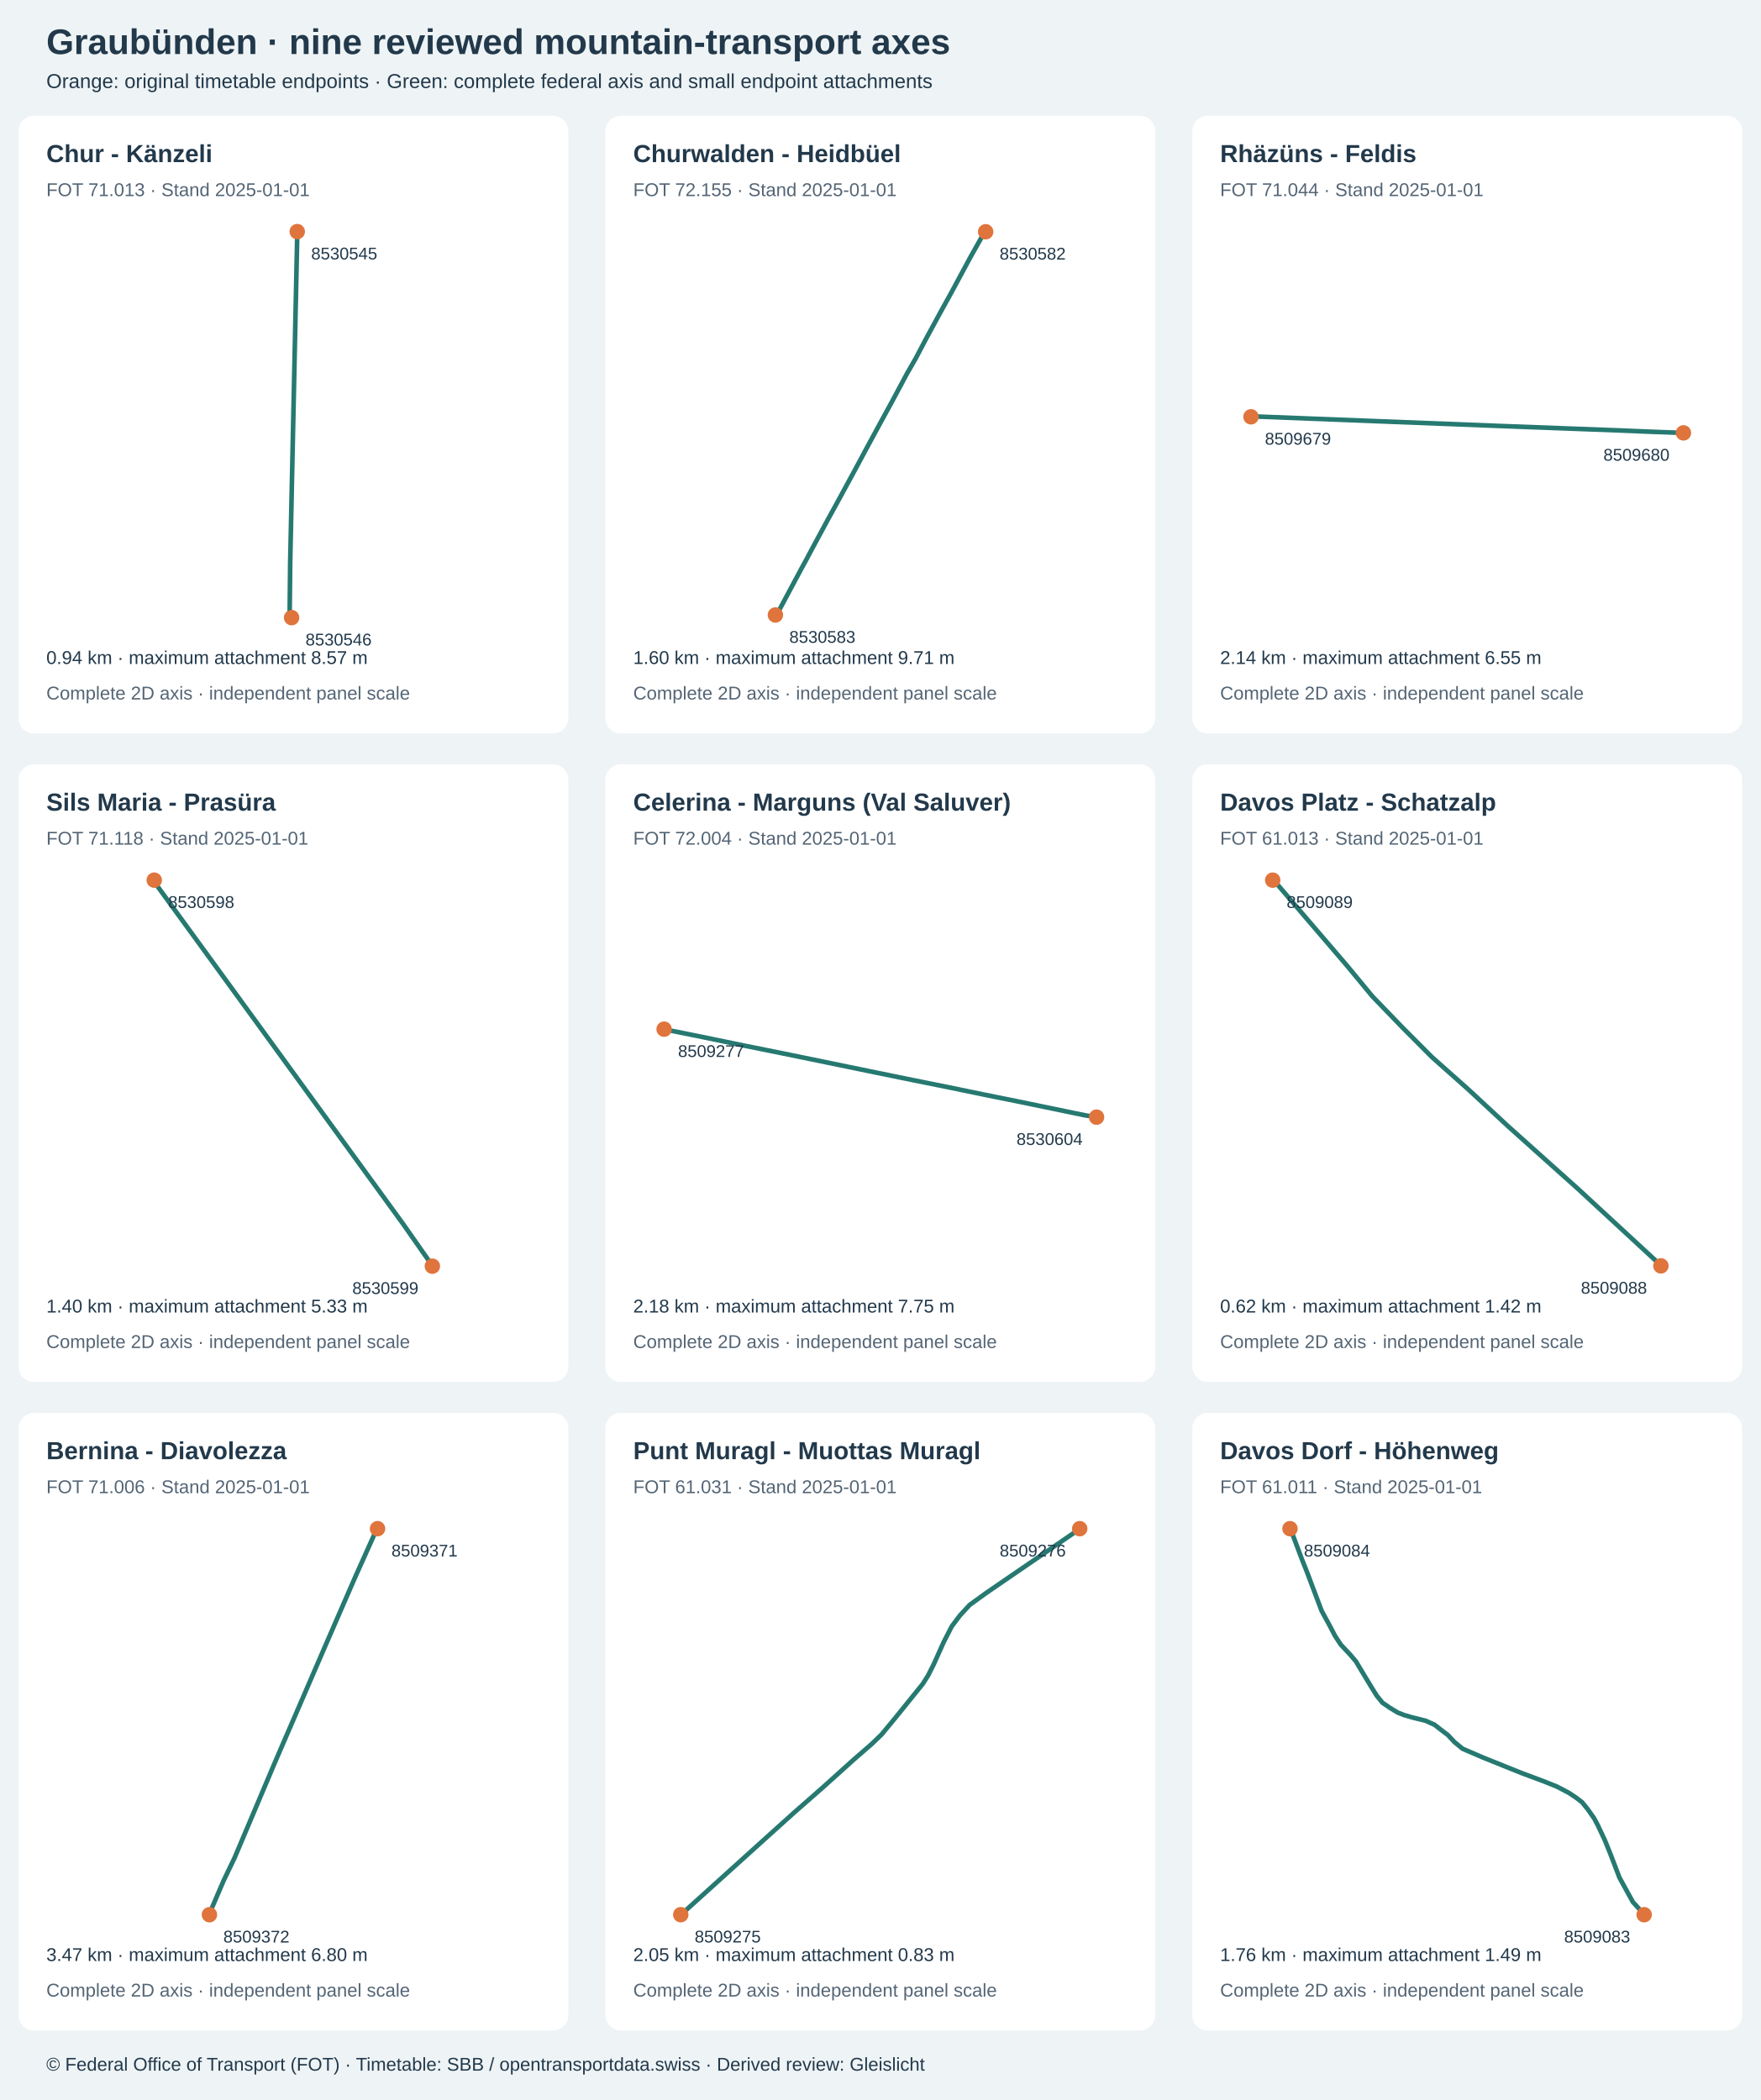
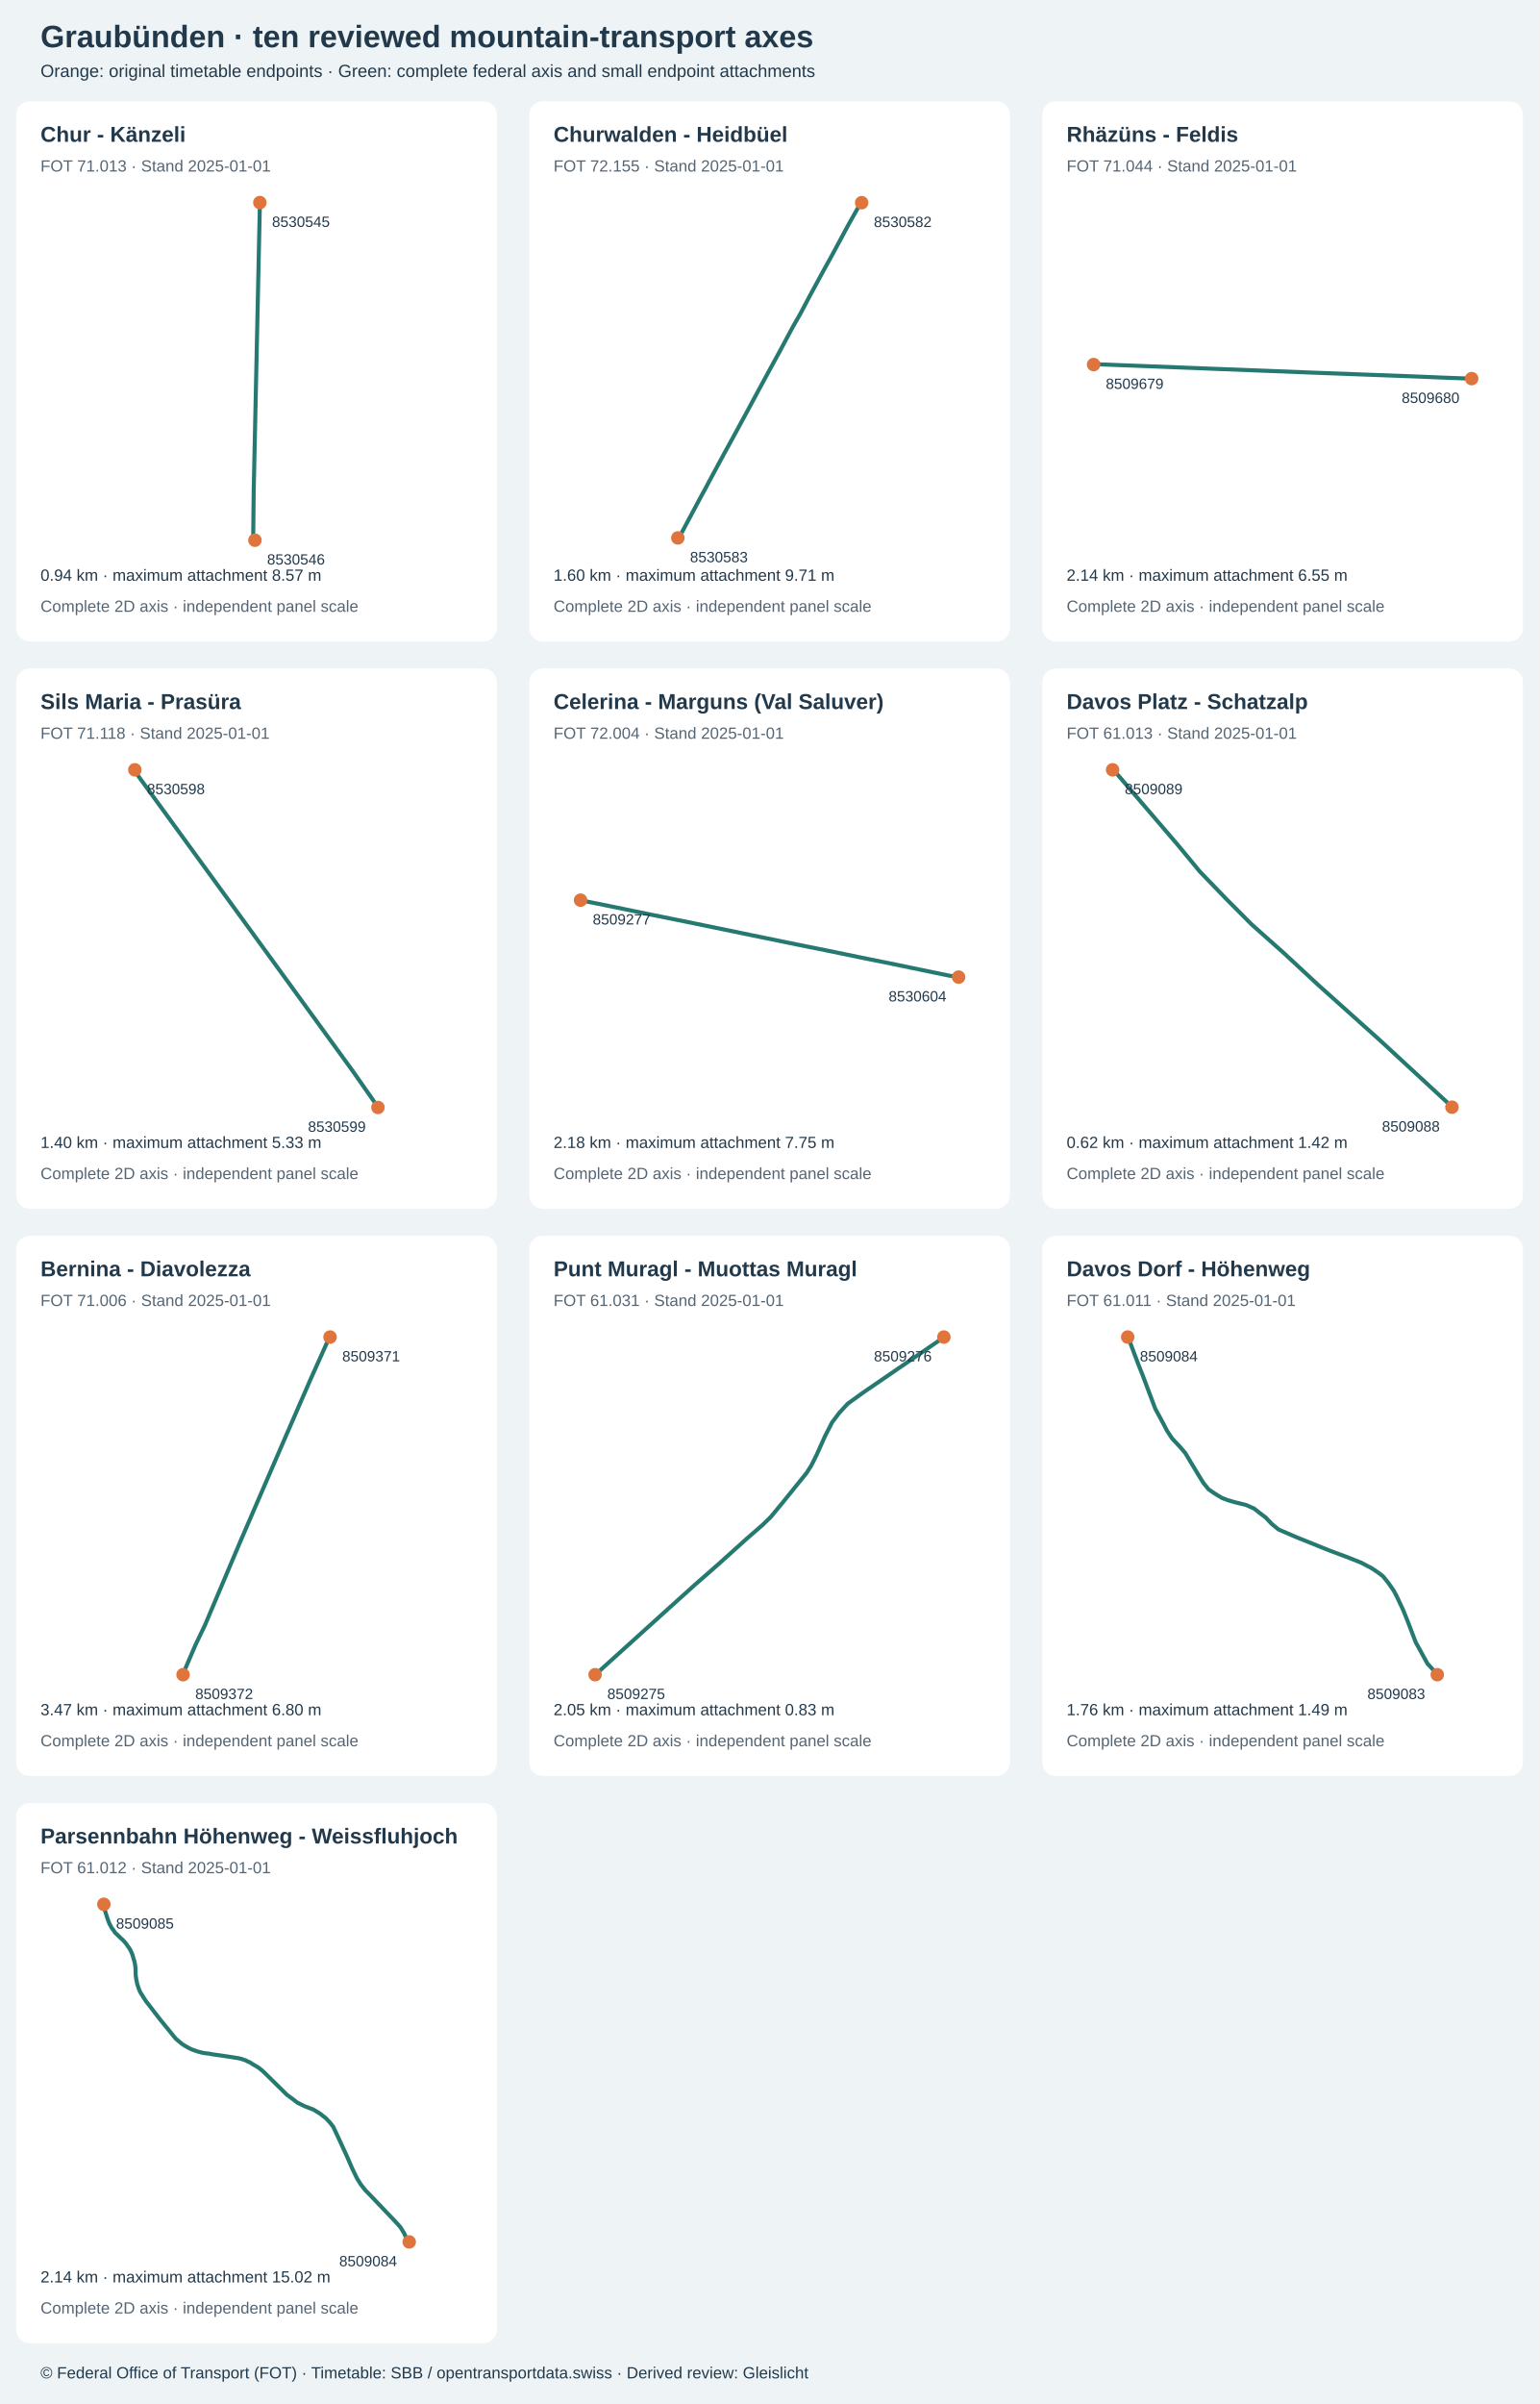
- <svg xmlns="http://www.w3.org/2000/svg" width="1140" height="1360" viewBox="0 0 1140 1360">
-   <rect width="1140" height="1360" fill="#eef3f5" />
+ <svg xmlns="http://www.w3.org/2000/svg" width="1140" height="1780" viewBox="0 0 1140 1780">
+   <rect width="1140" height="1780" fill="#eef3f5" />
  <g font-family="Arial, sans-serif" fill="#22394b">
-     <text x="30" y="35" font-size="23" font-weight="600">Graubünden · nine reviewed mountain-transport axes</text>
+     <text x="30" y="35" font-size="23" font-weight="600">Graubünden · ten reviewed mountain-transport axes</text>
    <text x="30" y="57" font-size="13">Orange: original timetable endpoints · Green: complete federal axis and small endpoint attachments</text>
    <g transform="translate(0,75)">
      <rect x="12" y="0" width="356" height="400" rx="10" fill="#fff" />
      <text x="30" y="30" font-size="16" font-weight="600">Chur - Känzeli</text>
      <text x="30" y="52" font-size="12" fill="#546575">FOT 71.013 · Stand 2025-01-01</text>
      <polyline points="192.463,75 192.457,77.29 187.889,289.667 187.537,323.111 188.81,325" fill="none" stroke="#267971" stroke-width="3" />
      <circle cx="192.463" cy="75" r="5" fill="#df743c" />
      <text x="201.463" y="93" text-anchor="start" font-size="11">8530545</text>
      <circle cx="188.81" cy="325" r="5" fill="#df743c" />
      <text x="197.81" y="343" text-anchor="start" font-size="11">8530546</text>
      <text x="30" y="355" font-size="12">0.94 km · maximum attachment 8.57 m</text>
      <text x="30" y="378" font-size="12" fill="#546575">Complete 2D axis · independent panel scale</text>
    </g>
    <g transform="translate(380,75)">
      <rect x="12" y="0" width="356" height="400" rx="10" fill="#fff" />
      <text x="30" y="30" font-size="16" font-weight="600">Churwalden - Heidbüel</text>
      <text x="30" y="52" font-size="12" fill="#546575">FOT 72.155 · Stand 2025-01-01</text>
      <polyline points="258.209,75.094 257.636,75 248.357,91.5 235.97,114.49 228.724,127.601 219.667,144.292 212.876,157.175 207.297,166.894 197.344,185.489 189.572,199.696 181.115,215.296 174.129,228.3 162.174,250.303 156.003,261.526 145.276,281.403 142.107,287.403 138.987,293.08 124.994,319.253 121.791,325 122.057,323.283" fill="none" stroke="#267971" stroke-width="3" />
      <circle cx="258.209" cy="75.094" r="5" fill="#df743c" />
      <text x="267.209" y="93.094" text-anchor="start" font-size="11">8530582</text>
      <circle cx="122.057" cy="323.283" r="5" fill="#df743c" />
      <text x="131.057" y="341.283" text-anchor="start" font-size="11">8530583</text>
      <text x="30" y="355" font-size="12">1.60 km · maximum attachment 9.71 m</text>
      <text x="30" y="378" font-size="12" fill="#546575">Complete 2D axis · independent panel scale</text>
    </g>
    <g transform="translate(760,75)">
      <rect x="12" y="0" width="356" height="400" rx="10" fill="#fff" />
      <text x="30" y="30" font-size="16" font-weight="600">Rhäzüns - Feldis</text>
      <text x="30" y="52" font-size="12" fill="#546575">FOT 71.044 · Stand 2025-01-01</text>
      <polyline points="50,194.934 50.807,194.641 214.791,201.006 291.684,203.877 307.244,204.535 329.345,205.359 330,205.345" fill="none" stroke="#267971" stroke-width="3" />
      <circle cx="50" cy="194.934" r="5" fill="#df743c" />
      <text x="59" y="212.934" text-anchor="start" font-size="11">8509679</text>
      <circle cx="330" cy="205.345" r="5" fill="#df743c" />
      <text x="321" y="223.345" text-anchor="end" font-size="11">8509680</text>
      <text x="30" y="355" font-size="12">2.14 km · maximum attachment 6.55 m</text>
      <text x="30" y="378" font-size="12" fill="#546575">Complete 2D axis · independent panel scale</text>
    </g>
    <g transform="translate(0,495)">
      <rect x="12" y="0" width="356" height="400" rx="10" fill="#fff" />
      <text x="30" y="30" font-size="16" font-weight="600">Sils Maria - Prasüra</text>
      <text x="30" y="52" font-size="12" fill="#546575">FOT 71.118 · Stand 2025-01-01</text>
      <polyline points="279.936,325 280.125,324.978 260.765,297.326 176.879,181.909 99.934,76.169 99.875,75" fill="none" stroke="#267971" stroke-width="3" />
      <circle cx="279.936" cy="325" r="5" fill="#df743c" />
      <text x="270.936" y="343" text-anchor="end" font-size="11">8530599</text>
      <circle cx="99.875" cy="75" r="5" fill="#df743c" />
      <text x="108.875" y="93" text-anchor="start" font-size="11">8530598</text>
      <text x="30" y="355" font-size="12">1.40 km · maximum attachment 5.33 m</text>
      <text x="30" y="378" font-size="12" fill="#546575">Complete 2D axis · independent panel scale</text>
    </g>
    <g transform="translate(380,495)">
      <rect x="12" y="0" width="356" height="400" rx="10" fill="#fff" />
      <text x="30" y="30" font-size="16" font-weight="600">Celerina - Marguns (Val Saluver)</text>
      <text x="30" y="52" font-size="12" fill="#546575">FOT 72.004 · Stand 2025-01-01</text>
      <polyline points="330,228.487 329.521,228.358 322.869,227.365 302.687,223.192 279.511,218.403 257.243,213.906 233.284,208.962 210.884,204.461 191.352,200.444 188.226,199.822 169.475,195.96 126.633,187.154 102.019,182.194 75.845,176.793 59.044,173.389 50.968,171.827 50,171.513" fill="none" stroke="#267971" stroke-width="3" />
      <circle cx="330" cy="228.487" r="5" fill="#df743c" />
      <text x="321" y="246.487" text-anchor="end" font-size="11">8530604</text>
      <circle cx="50" cy="171.513" r="5" fill="#df743c" />
      <text x="59" y="189.513" text-anchor="start" font-size="11">8509277</text>
      <text x="30" y="355" font-size="12">2.18 km · maximum attachment 7.75 m</text>
      <text x="30" y="378" font-size="12" fill="#546575">Complete 2D axis · independent panel scale</text>
    </g>
    <g transform="translate(760,495)">
      <rect x="12" y="0" width="356" height="400" rx="10" fill="#fff" />
      <text x="30" y="30" font-size="16" font-weight="600">Davos Platz - Schatzalp</text>
      <text x="30" y="52" font-size="12" fill="#546575">FOT 61.013 · Stand 2025-01-01</text>
      <polyline points="64.059,75 64.853,75.179 112.045,130.242 128.681,150.348 148.189,170.55 167.154,189.579 190.662,210.472 216.381,234.32 261.709,274.915 315.941,325 315.423,324.801" fill="none" stroke="#267971" stroke-width="3" />
      <circle cx="64.059" cy="75" r="5" fill="#df743c" />
      <text x="73.059" y="93" text-anchor="start" font-size="11">8509089</text>
      <circle cx="315.423" cy="324.801" r="5" fill="#df743c" />
      <text x="306.423" y="342.801" text-anchor="end" font-size="11">8509088</text>
      <text x="30" y="355" font-size="12">0.62 km · maximum attachment 1.42 m</text>
      <text x="30" y="378" font-size="12" fill="#546575">Complete 2D axis · independent panel scale</text>
    </g>
    <g transform="translate(0,915)">
      <rect x="12" y="0" width="356" height="400" rx="10" fill="#fff" />
      <text x="30" y="30" font-size="16" font-weight="600">Bernina - Diavolezza</text>
      <text x="30" y="52" font-size="12" fill="#546575">FOT 71.006 · Stand 2025-01-01</text>
      <polyline points="244.457,75 244.023,75.074 229.983,106.35 210.908,150.218 178.26,225.774 151.848,288.225 144.785,302.957 135.543,324.469 135.602,325" fill="none" stroke="#267971" stroke-width="3" />
      <circle cx="244.457" cy="75" r="5" fill="#df743c" />
      <text x="253.457" y="93" text-anchor="start" font-size="11">8509371</text>
      <circle cx="135.602" cy="325" r="5" fill="#df743c" />
      <text x="144.602" y="343" text-anchor="start" font-size="11">8509372</text>
      <text x="30" y="355" font-size="12">3.47 km · maximum attachment 6.80 m</text>
      <text x="30" y="378" font-size="12" fill="#546575">Complete 2D axis · independent panel scale</text>
    </g>
    <g transform="translate(380,915)">
      <rect x="12" y="0" width="356" height="400" rx="10" fill="#fff" />
      <text x="30" y="30" font-size="16" font-weight="600">Punt Muragl - Muottas Muragl</text>
      <text x="30" y="52" font-size="12" fill="#546575">FOT 61.031 · Stand 2025-01-01</text>
      <polyline points="60.775,324.99 60.91,325 113.77,277.251 134.366,258.701 152.58,242.745 173.176,224.2 184.648,214.252 190.86,208.227 199.882,197.314 217.39,175.648 220.93,170.074 224.708,162.551 230.993,148.532 236.277,138.212 241.637,131.094 247.872,124.359 258.93,116.356 319.225,75.069 319.095,75" fill="none" stroke="#267971" stroke-width="3" />
      <circle cx="60.775" cy="324.99" r="5" fill="#df743c" />
      <text x="69.775" y="342.99" text-anchor="start" font-size="11">8509275</text>
      <circle cx="319.095" cy="75" r="5" fill="#df743c" />
      <text x="310.095" y="93" text-anchor="end" font-size="11">8509276</text>
      <text x="30" y="355" font-size="12">2.05 km · maximum attachment 0.83 m</text>
      <text x="30" y="378" font-size="12" fill="#546575">Complete 2D axis · independent panel scale</text>
    </g>
    <g transform="translate(760,915)">
      <rect x="12" y="0" width="356" height="400" rx="10" fill="#fff" />
      <text x="30" y="30" font-size="16" font-weight="600">Davos Dorf - Höhenweg</text>
      <text x="30" y="52" font-size="12" fill="#546575">FOT 61.011 · Stand 2025-01-01</text>
      <polyline points="75.254,75 75.549,75.068 83.093,95.13 86.313,103.202 90.272,113.75 95.743,128.228 100.955,137.792 104.422,144.441 108.124,150.073 114.242,156.6 117.981,161.007 121.084,166.212 127.874,177.459 131.372,183.087 135.103,187.698 140.095,191.122 145.098,194.139 149.125,195.693 154.579,197.29 163.075,199.391 168.904,202.022 172.687,205 177.467,208.621 181.809,213.254 186.978,217.5 192.61,219.921 200.254,223.222 225.015,233.179 239.322,238.525 248.18,242.069 256.001,246.192 260.794,249.407 264.379,252.174 268.11,256.785 272.211,262.637 274.522,267.002 279.116,276.752 282.717,285.653 288.566,300.962 297.253,316.767 304.746,324.97 304.558,325" fill="none" stroke="#267971" stroke-width="3" />
      <circle cx="75.254" cy="75" r="5" fill="#df743c" />
      <text x="84.254" y="93" text-anchor="start" font-size="11">8509084</text>
      <circle cx="304.558" cy="325" r="5" fill="#df743c" />
      <text x="295.558" y="343" text-anchor="end" font-size="11">8509083</text>
      <text x="30" y="355" font-size="12">1.76 km · maximum attachment 1.49 m</text>
      <text x="30" y="378" font-size="12" fill="#546575">Complete 2D axis · independent panel scale</text>
    </g>
-     <text x="30" y="1341" font-size="12">© Federal Office of Transport (FOT) · Timetable: SBB / opentransportdata.swiss · Derived review: Gleislicht</text>
+     <g transform="translate(0,1335)">
+       <rect x="12" y="0" width="356" height="400" rx="10" fill="#fff" />
+       <text x="30" y="30" font-size="16" font-weight="600">Parsennbahn Höhenweg - Weissfluhjoch</text>
+       <text x="30" y="52" font-size="12" fill="#546575">FOT 61.012 · Stand 2025-01-01</text>
+       <polyline points="76.919,75.019 77.13,75 77.815,79.854 79.329,84.734 80.401,87.766 81.02,89.285 82.75,92.506 84.19,94.382 85.14,95.912 86.595,97.288 88.692,99.353 90.956,101.42 92.404,102.964 93.527,104.331 94.799,106.203 95.916,107.737 96.861,109.433 97.481,110.952 98.104,112.304 98.552,113.984 99.156,116.003 99.608,117.518 100.042,119.698 100.308,121.872 100.414,123.876 100.48,127.211 100.883,130.389 101.32,132.403 101.606,133.912 102.673,137.111 103.444,139.135 104.228,140.657 105.34,142.359 106.13,143.715 108.037,146.608 118.429,160.089 130.124,174.444 132.554,176.519 134.661,178.25 136.452,179.471 138.248,180.525 140.21,181.584 142.01,182.473 144.148,183.205 146.119,183.931 148.262,184.495 149.745,184.875 151.727,185.268 154.378,185.514 157.516,186.11 165.127,187.175 171.907,188.214 175.71,188.829 177.032,189.037 178.516,189.415 180.161,189.965 182.298,190.696 183.44,191.398 185.245,192.12 187.036,193.341 189.813,194.924 191.769,196.15 193.716,197.71 195.818,199.608 212.596,216.119 216.661,219.077 220.231,221.852 225.632,224.517 232.201,227.05 237.094,230.032 241.476,233.499 244.372,236.586 246.771,239.661 250.05,246.595 257.064,261.81 260.79,270.424 264.386,277.867 267.237,282.453 270.596,286.722 273.337,289.474 292.818,309.902 296.514,314.014 299.364,318.601 301.385,323.165 303.081,325" fill="none" stroke="#267971" stroke-width="3" />
+       <circle cx="76.919" cy="75.019" r="5" fill="#df743c" />
+       <text x="85.919" y="93.019" text-anchor="start" font-size="11">8509085</text>
+       <circle cx="303.081" cy="325" r="5" fill="#df743c" />
+       <text x="294.081" y="343" text-anchor="end" font-size="11">8509084</text>
+       <text x="30" y="355" font-size="12">2.14 km · maximum attachment 15.02 m</text>
+       <text x="30" y="378" font-size="12" fill="#546575">Complete 2D axis · independent panel scale</text>
+     </g>
+     <text x="30" y="1761" font-size="12">© Federal Office of Transport (FOT) · Timetable: SBB / opentransportdata.swiss · Derived review: Gleislicht</text>
  </g>
</svg>
